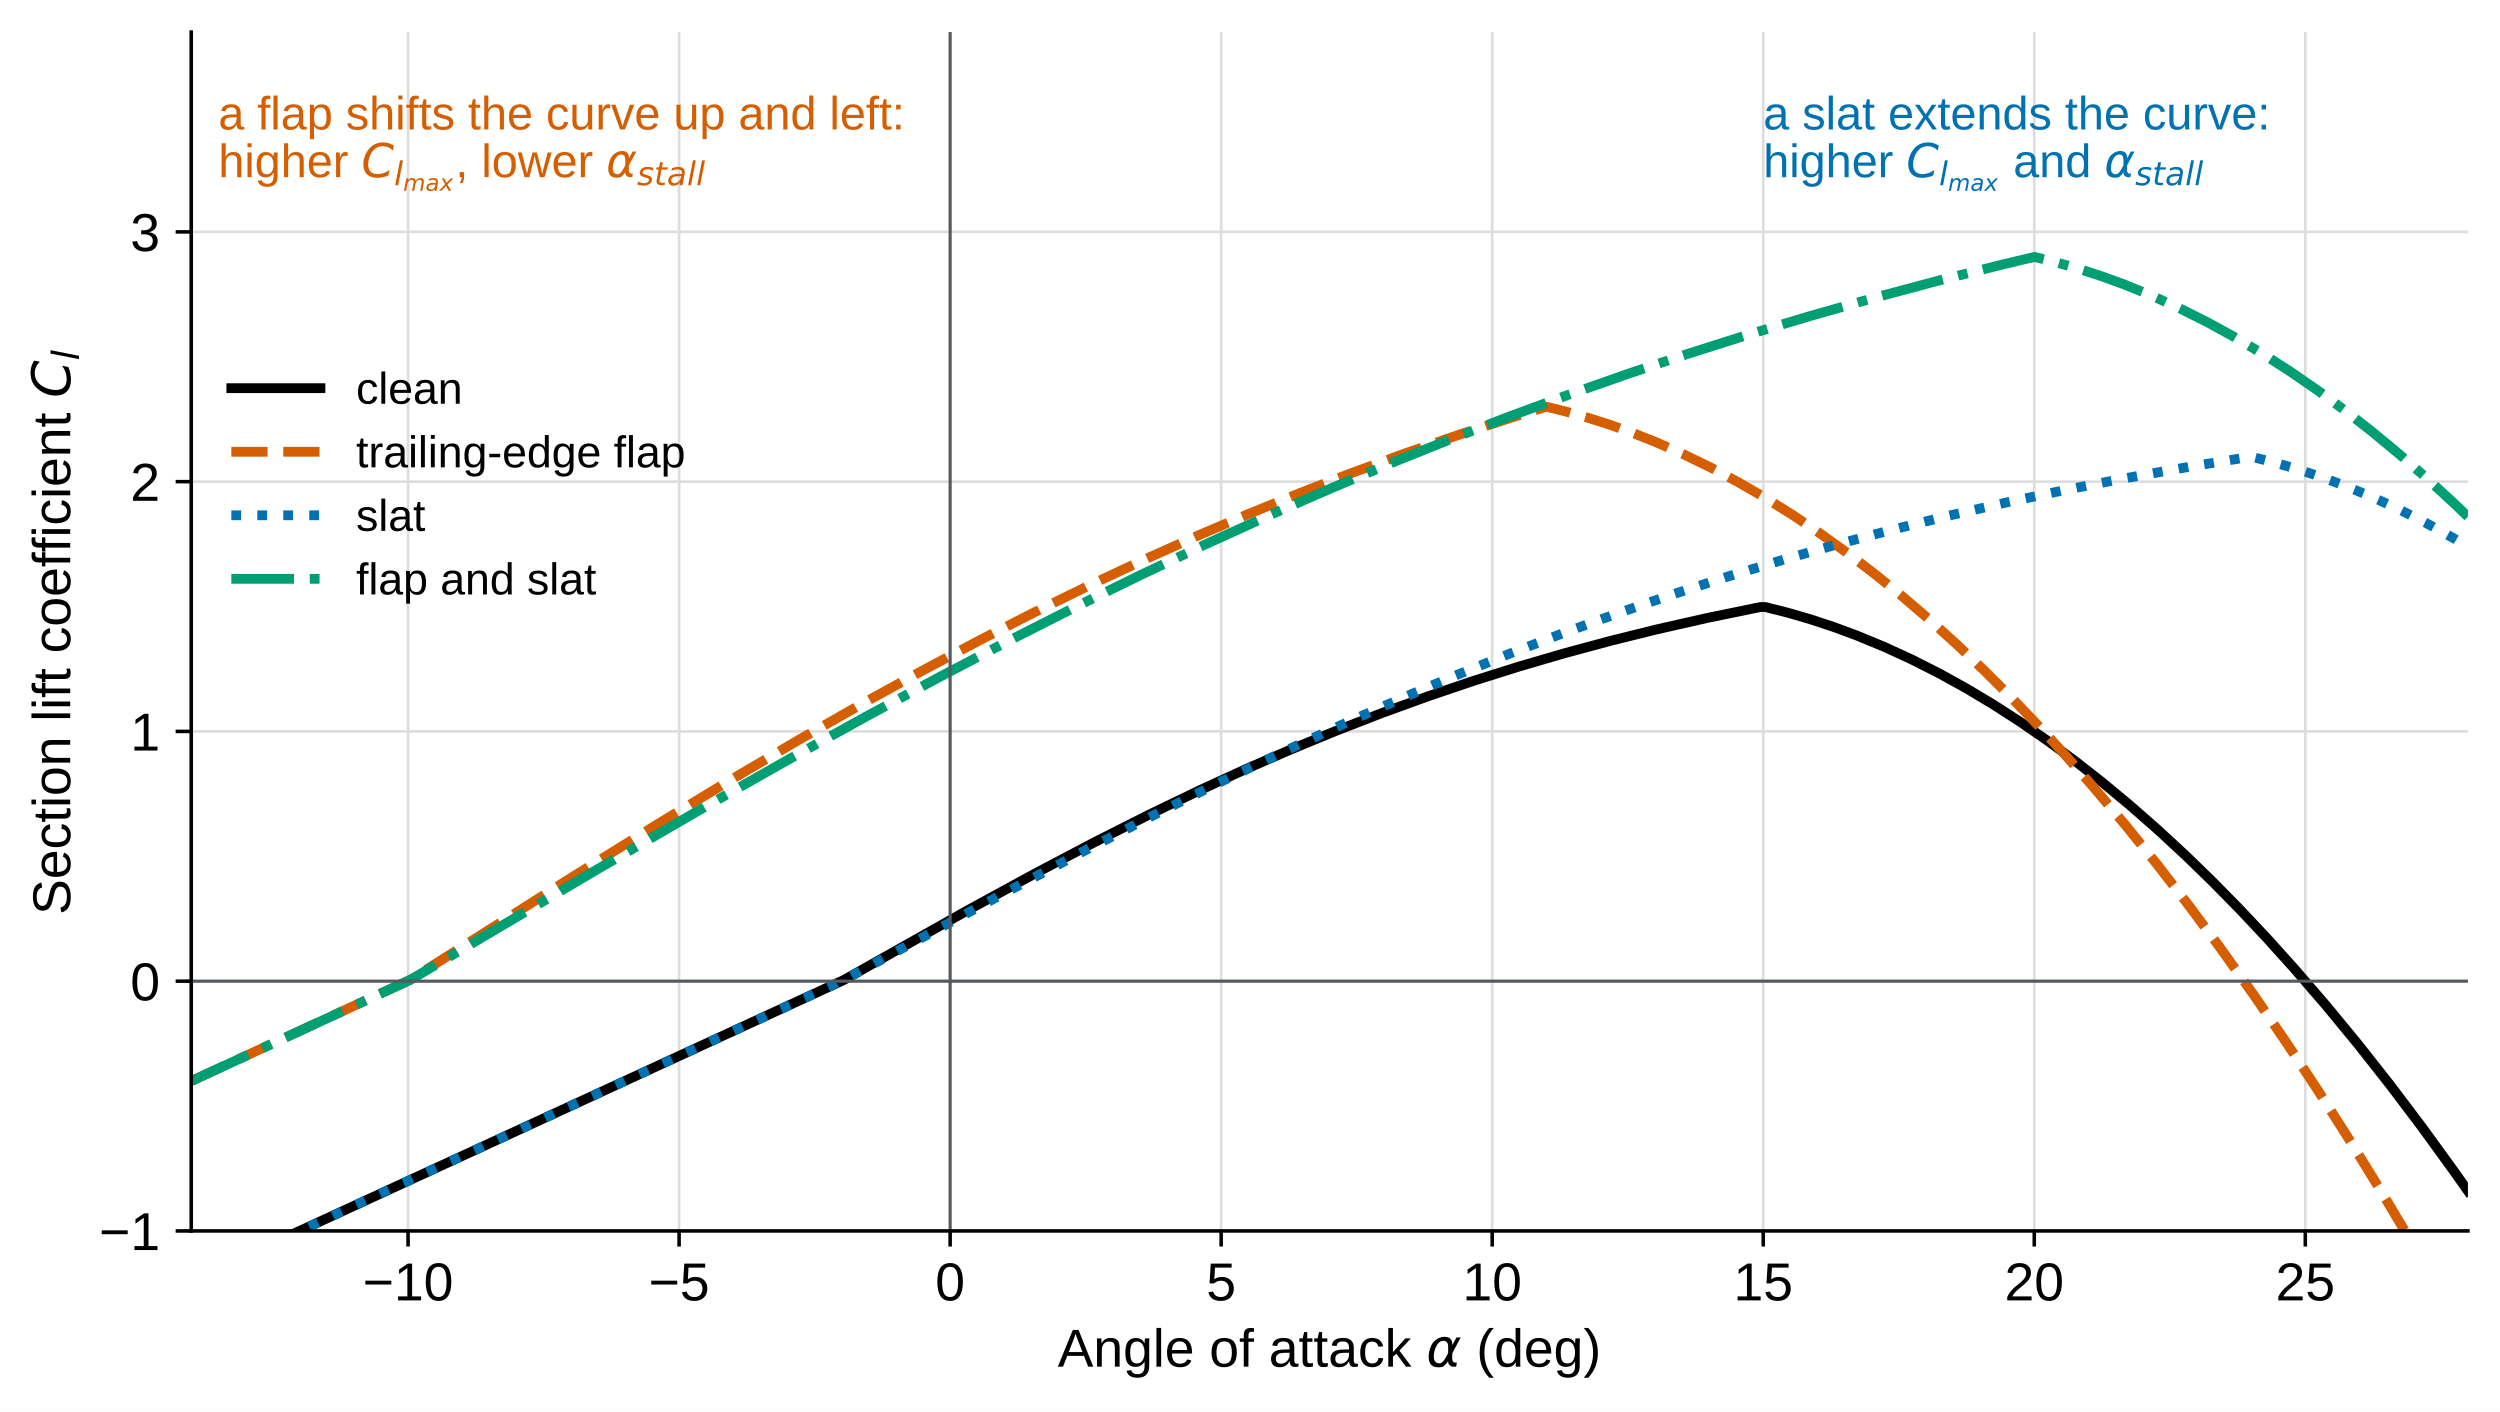
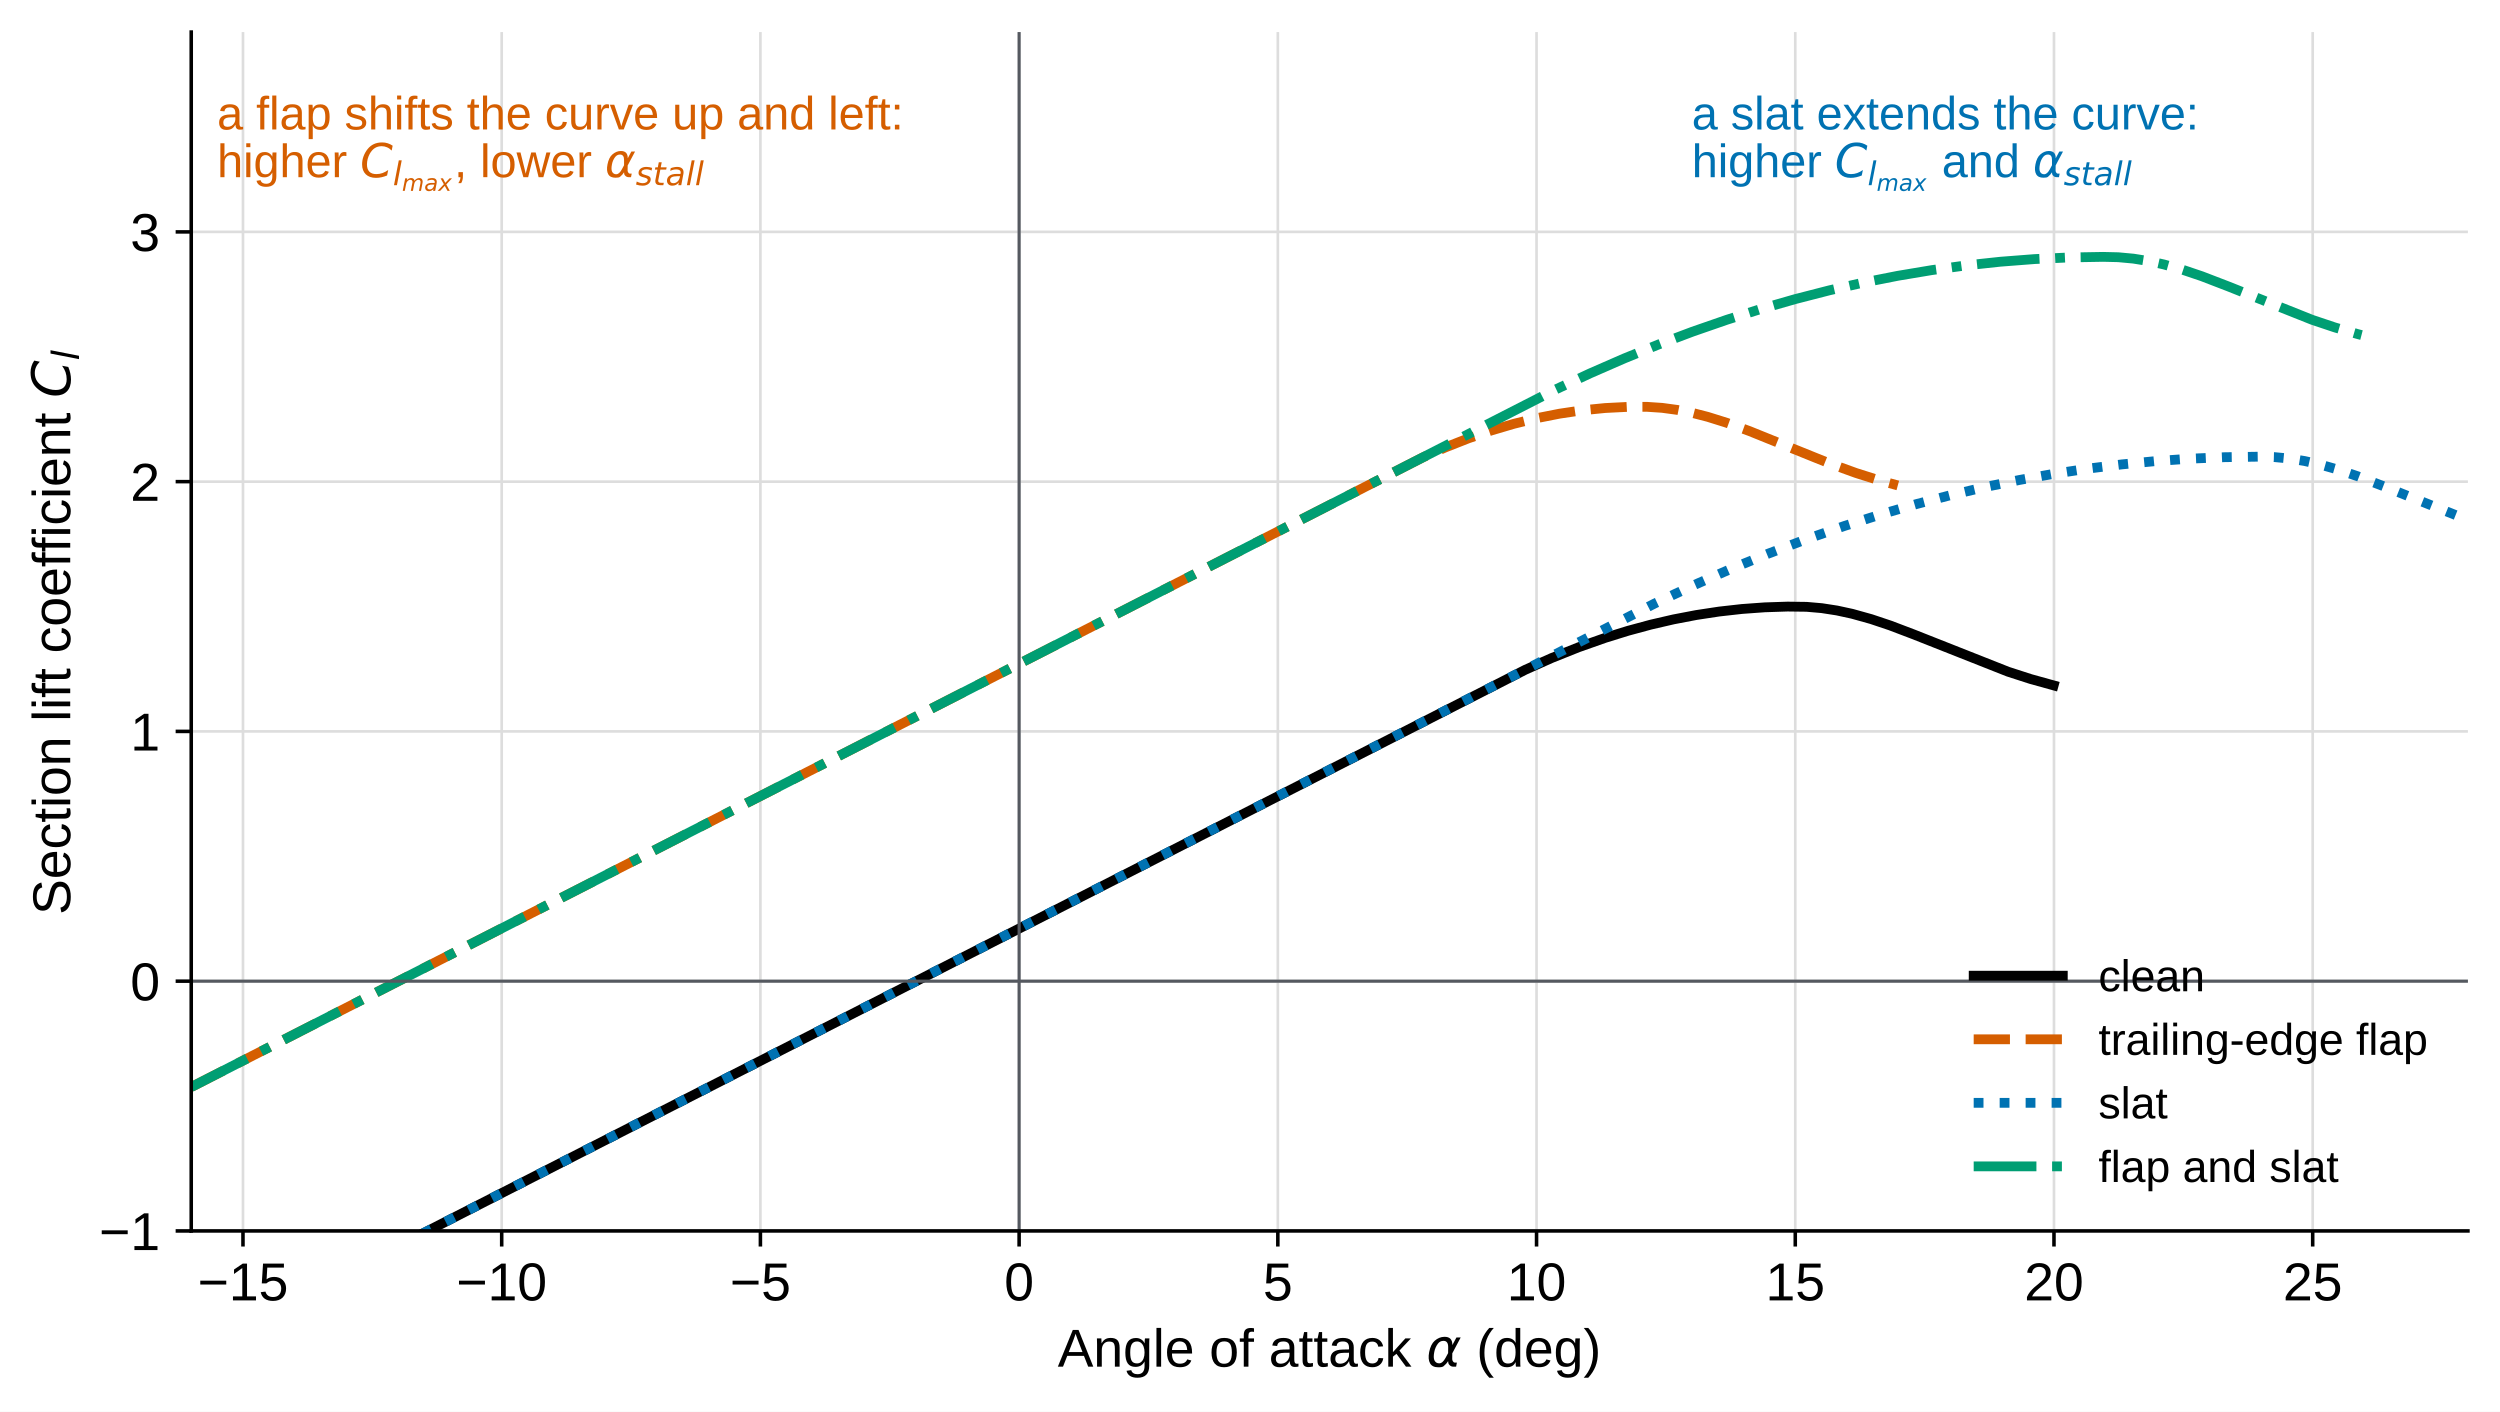
<svg xmlns="http://www.w3.org/2000/svg" xmlns:xlink="http://www.w3.org/1999/xlink" width="561.122pt" height="316.854pt" viewBox="0 0 561.122 316.854" version="1.1">
  <defs>
    <style type="text/css">*{stroke-linejoin: round; stroke-linecap: butt}</style>
  </defs>
  <g id="figure_1">
    <g id="patch_1">
      <path d="M 0 316.854  L 561.122 316.854  L 561.122 0  L 0 0  z " style="fill: #ffffff" />
    </g>
    <g id="axes_1">
      <g id="patch_2">
        <path d="M 42.922 276.28  L 553.922 276.28  L 553.922 7.2  L 42.922 7.2  z " style="fill: #ffffff" />
      </g>
      <g id="matplotlib.axis_1">
        <g id="xtick_1">
          <g id="line2d_1">
-             <path d="M 91.589 276.28  L 91.589 7.2  " clip-path="url(#p35127e80a2)" style="fill: none; stroke: #dddddd; stroke-width: 0.6; stroke-linecap: square" />
+             <path d="M 54.536 276.28  L 54.536 7.2  " clip-path="url(#pe0f69dbdf5)" style="fill: none; stroke: #dddddd; stroke-width: 0.6; stroke-linecap: square" />
          </g>
          <g id="line2d_2">
            <defs>
-               <path id="md82f35a733" d="M 0 0  L 0 3.5  " style="stroke: #000000; stroke-width: 0.8" />
+               <path id="mf1976dcf5f" d="M 0 0  L 0 3.5  " style="stroke: #000000; stroke-width: 0.8" />
            </defs>
            <g>
-               <use xlink:href="#md82f35a733" x="91.589" y="276.28" style="stroke: #000000; stroke-width: 0.8" />
+               <use xlink:href="#mf1976dcf5f" x="54.536" y="276.28" style="stroke: #000000; stroke-width: 0.8" />
            </g>
          </g>
          <g id="text_1">
-             <text style="font-size: 12px; font-family: 'Arial', 'Helvetica', 'DejaVu Sans', sans-serif; text-anchor: middle" x="91.589" y="291.869" transform="rotate(-0 91.58854 291.8694)">−10</text>
+             <text style="font-size: 12px; font-family: 'Arial', 'Helvetica', 'DejaVu Sans', sans-serif; text-anchor: middle" x="54.536" y="291.869" transform="rotate(-0 54.53551 291.8694)">−15</text>
          </g>
        </g>
        <g id="xtick_2">
          <g id="line2d_3">
-             <path d="M 152.422 276.28  L 152.422 7.2  " clip-path="url(#p35127e80a2)" style="fill: none; stroke: #dddddd; stroke-width: 0.6; stroke-linecap: square" />
+             <path d="M 112.604 276.28  L 112.604 7.2  " clip-path="url(#pe0f69dbdf5)" style="fill: none; stroke: #dddddd; stroke-width: 0.6; stroke-linecap: square" />
          </g>
          <g id="line2d_4">
            <g>
-               <use xlink:href="#md82f35a733" x="152.422" y="276.28" style="stroke: #000000; stroke-width: 0.8" />
+               <use xlink:href="#mf1976dcf5f" x="112.604" y="276.28" style="stroke: #000000; stroke-width: 0.8" />
            </g>
          </g>
          <g id="text_2">
-             <text style="font-size: 12px; font-family: 'Arial', 'Helvetica', 'DejaVu Sans', sans-serif; text-anchor: middle" x="152.422" y="291.869" transform="rotate(-0 152.4219 291.8694)">−5</text>
+             <text style="font-size: 12px; font-family: 'Arial', 'Helvetica', 'DejaVu Sans', sans-serif; text-anchor: middle" x="112.604" y="291.869" transform="rotate(-0 112.6037 291.8694)">−10</text>
          </g>
        </g>
        <g id="xtick_3">
          <g id="line2d_5">
-             <path d="M 213.255 276.28  L 213.255 7.2  " clip-path="url(#p35127e80a2)" style="fill: none; stroke: #dddddd; stroke-width: 0.6; stroke-linecap: square" />
+             <path d="M 170.672 276.28  L 170.672 7.2  " clip-path="url(#pe0f69dbdf5)" style="fill: none; stroke: #dddddd; stroke-width: 0.6; stroke-linecap: square" />
          </g>
          <g id="line2d_6">
            <g>
-               <use xlink:href="#md82f35a733" x="213.255" y="276.28" style="stroke: #000000; stroke-width: 0.8" />
+               <use xlink:href="#mf1976dcf5f" x="170.672" y="276.28" style="stroke: #000000; stroke-width: 0.8" />
            </g>
          </g>
          <g id="text_3">
-             <text style="font-size: 12px; font-family: 'Arial', 'Helvetica', 'DejaVu Sans', sans-serif; text-anchor: middle" x="213.255" y="291.869" transform="rotate(-0 213.2552 291.8694)">0</text>
+             <text style="font-size: 12px; font-family: 'Arial', 'Helvetica', 'DejaVu Sans', sans-serif; text-anchor: middle" x="170.672" y="291.869" transform="rotate(-0 170.6719 291.8694)">−5</text>
          </g>
        </g>
        <g id="xtick_4">
          <g id="line2d_7">
-             <path d="M 274.089 276.28  L 274.089 7.2  " clip-path="url(#p35127e80a2)" style="fill: none; stroke: #dddddd; stroke-width: 0.6; stroke-linecap: square" />
+             <path d="M 228.74 276.28  L 228.74 7.2  " clip-path="url(#pe0f69dbdf5)" style="fill: none; stroke: #dddddd; stroke-width: 0.6; stroke-linecap: square" />
          </g>
          <g id="line2d_8">
            <g>
-               <use xlink:href="#md82f35a733" x="274.089" y="276.28" style="stroke: #000000; stroke-width: 0.8" />
+               <use xlink:href="#mf1976dcf5f" x="228.74" y="276.28" style="stroke: #000000; stroke-width: 0.8" />
            </g>
          </g>
          <g id="text_4">
-             <text style="font-size: 12px; font-family: 'Arial', 'Helvetica', 'DejaVu Sans', sans-serif; text-anchor: middle" x="274.089" y="291.869" transform="rotate(-0 274.0885 291.8694)">5</text>
+             <text style="font-size: 12px; font-family: 'Arial', 'Helvetica', 'DejaVu Sans', sans-serif; text-anchor: middle" x="228.74" y="291.869" transform="rotate(-0 228.7401 291.8694)">0</text>
          </g>
        </g>
        <g id="xtick_5">
          <g id="line2d_9">
-             <path d="M 334.922 276.28  L 334.922 7.2  " clip-path="url(#p35127e80a2)" style="fill: none; stroke: #dddddd; stroke-width: 0.6; stroke-linecap: square" />
+             <path d="M 286.808 276.28  L 286.808 7.2  " clip-path="url(#pe0f69dbdf5)" style="fill: none; stroke: #dddddd; stroke-width: 0.6; stroke-linecap: square" />
          </g>
          <g id="line2d_10">
            <g>
-               <use xlink:href="#md82f35a733" x="334.922" y="276.28" style="stroke: #000000; stroke-width: 0.8" />
+               <use xlink:href="#mf1976dcf5f" x="286.808" y="276.28" style="stroke: #000000; stroke-width: 0.8" />
            </g>
          </g>
          <g id="text_5">
-             <text style="font-size: 12px; font-family: 'Arial', 'Helvetica', 'DejaVu Sans', sans-serif; text-anchor: middle" x="334.922" y="291.869" transform="rotate(-0 334.9219 291.8694)">10</text>
+             <text style="font-size: 12px; font-family: 'Arial', 'Helvetica', 'DejaVu Sans', sans-serif; text-anchor: middle" x="286.808" y="291.869" transform="rotate(-0 286.8082 291.8694)">5</text>
          </g>
        </g>
        <g id="xtick_6">
          <g id="line2d_11">
-             <path d="M 395.755 276.28  L 395.755 7.2  " clip-path="url(#p35127e80a2)" style="fill: none; stroke: #dddddd; stroke-width: 0.6; stroke-linecap: square" />
+             <path d="M 344.876 276.28  L 344.876 7.2  " clip-path="url(#pe0f69dbdf5)" style="fill: none; stroke: #dddddd; stroke-width: 0.6; stroke-linecap: square" />
          </g>
          <g id="line2d_12">
            <g>
-               <use xlink:href="#md82f35a733" x="395.755" y="276.28" style="stroke: #000000; stroke-width: 0.8" />
+               <use xlink:href="#mf1976dcf5f" x="344.876" y="276.28" style="stroke: #000000; stroke-width: 0.8" />
            </g>
          </g>
          <g id="text_6">
-             <text style="font-size: 12px; font-family: 'Arial', 'Helvetica', 'DejaVu Sans', sans-serif; text-anchor: middle" x="395.755" y="291.869" transform="rotate(-0 395.7552 291.8694)">15</text>
+             <text style="font-size: 12px; font-family: 'Arial', 'Helvetica', 'DejaVu Sans', sans-serif; text-anchor: middle" x="344.876" y="291.869" transform="rotate(-0 344.8764 291.8694)">10</text>
          </g>
        </g>
        <g id="xtick_7">
          <g id="line2d_13">
-             <path d="M 456.589 276.28  L 456.589 7.2  " clip-path="url(#p35127e80a2)" style="fill: none; stroke: #dddddd; stroke-width: 0.6; stroke-linecap: square" />
+             <path d="M 402.945 276.28  L 402.945 7.2  " clip-path="url(#pe0f69dbdf5)" style="fill: none; stroke: #dddddd; stroke-width: 0.6; stroke-linecap: square" />
          </g>
          <g id="line2d_14">
            <g>
-               <use xlink:href="#md82f35a733" x="456.589" y="276.28" style="stroke: #000000; stroke-width: 0.8" />
+               <use xlink:href="#mf1976dcf5f" x="402.945" y="276.28" style="stroke: #000000; stroke-width: 0.8" />
            </g>
          </g>
          <g id="text_7">
-             <text style="font-size: 12px; font-family: 'Arial', 'Helvetica', 'DejaVu Sans', sans-serif; text-anchor: middle" x="456.589" y="291.869" transform="rotate(-0 456.5885 291.8694)">20</text>
+             <text style="font-size: 12px; font-family: 'Arial', 'Helvetica', 'DejaVu Sans', sans-serif; text-anchor: middle" x="402.945" y="291.869" transform="rotate(-0 402.9446 291.8694)">15</text>
          </g>
        </g>
        <g id="xtick_8">
          <g id="line2d_15">
-             <path d="M 517.422 276.28  L 517.422 7.2  " clip-path="url(#p35127e80a2)" style="fill: none; stroke: #dddddd; stroke-width: 0.6; stroke-linecap: square" />
+             <path d="M 461.013 276.28  L 461.013 7.2  " clip-path="url(#pe0f69dbdf5)" style="fill: none; stroke: #dddddd; stroke-width: 0.6; stroke-linecap: square" />
          </g>
          <g id="line2d_16">
            <g>
-               <use xlink:href="#md82f35a733" x="517.422" y="276.28" style="stroke: #000000; stroke-width: 0.8" />
+               <use xlink:href="#mf1976dcf5f" x="461.013" y="276.28" style="stroke: #000000; stroke-width: 0.8" />
            </g>
          </g>
          <g id="text_8">
-             <text style="font-size: 12px; font-family: 'Arial', 'Helvetica', 'DejaVu Sans', sans-serif; text-anchor: middle" x="517.422" y="291.869" transform="rotate(-0 517.4219 291.8694)">25</text>
-           </g>
-         </g>
-         <g id="text_9">
+             <text style="font-size: 12px; font-family: 'Arial', 'Helvetica', 'DejaVu Sans', sans-serif; text-anchor: middle" x="461.013" y="291.869" transform="rotate(-0 461.0128 291.8694)">20</text>
+           </g>
+         </g>
+         <g id="xtick_9">
+           <g id="line2d_17">
+             <path d="M 519.081 276.28  L 519.081 7.2  " clip-path="url(#pe0f69dbdf5)" style="fill: none; stroke: #dddddd; stroke-width: 0.6; stroke-linecap: square" />
+           </g>
+           <g id="line2d_18">
+             <g>
+               <use xlink:href="#mf1976dcf5f" x="519.081" y="276.28" style="stroke: #000000; stroke-width: 0.8" />
+             </g>
+           </g>
+           <g id="text_9">
+             <text style="font-size: 12px; font-family: 'Arial', 'Helvetica', 'DejaVu Sans', sans-serif; text-anchor: middle" x="519.081" y="291.869" transform="rotate(-0 519.081 291.8694)">25</text>
+           </g>
+         </g>
+         <g id="text_10">
          <g transform="translate(237.4019 307.0144)">
            <text>
              <tspan x="0" y="-0.266" style="font-size: 12px; font-family: 'Arial'">A</tspan>
              <tspan x="8.004" y="-0.266" style="font-size: 12px; font-family: 'Arial'">n</tspan>
              <tspan x="14.678" y="-0.266" style="font-size: 12px; font-family: 'Arial'">g</tspan>
              <tspan x="21.352" y="-0.266" style="font-size: 12px; font-family: 'Arial'">l</tspan>
              <tspan x="24.018" y="-0.266" style="font-size: 12px; font-family: 'Arial'">e</tspan>
              <tspan x="30.691" y="-0.266" style="font-size: 12px; font-family: 'Arial'"> </tspan>
              <tspan x="34.025" y="-0.266" style="font-size: 12px; font-family: 'Arial'">o</tspan>
              <tspan x="40.699" y="-0.266" style="font-size: 12px; font-family: 'Arial'">f</tspan>
              <tspan x="44.033" y="-0.266" style="font-size: 12px; font-family: 'Arial'"> </tspan>
              <tspan x="47.367" y="-0.266" style="font-size: 12px; font-family: 'Arial'">a</tspan>
              <tspan x="54.041" y="-0.266" style="font-size: 12px; font-family: 'Arial'">t</tspan>
              <tspan x="57.375" y="-0.266" style="font-size: 12px; font-family: 'Arial'">t</tspan>
              <tspan x="60.709" y="-0.266" style="font-size: 12px; font-family: 'Arial'">a</tspan>
              <tspan x="67.383" y="-0.266" style="font-size: 12px; font-family: 'Arial'">c</tspan>
              <tspan x="73.383" y="-0.266" style="font-size: 12px; font-family: 'Arial'">k</tspan>
              <tspan x="79.383" y="-0.266" style="font-size: 12px; font-family: 'Arial'"> </tspan>
              <tspan x="90.627" y="-0.266" style="font-size: 12px; font-family: 'Arial'"> </tspan>
              <tspan x="93.961" y="-0.266" style="font-size: 12px; font-family: 'Arial'">(</tspan>
              <tspan x="97.957" y="-0.266" style="font-size: 12px; font-family: 'Arial'">d</tspan>
              <tspan x="104.631" y="-0.266" style="font-size: 12px; font-family: 'Arial'">e</tspan>
              <tspan x="111.305" y="-0.266" style="font-size: 12px; font-family: 'Arial'">g</tspan>
              <tspan x="117.979" y="-0.266" style="font-size: 12px; font-family: 'Arial'">)</tspan>
              <tspan x="82.717" y="-0.266" style="font-style: oblique; font-size: 12px; font-family: 'DejaVu Sans'">α</tspan>
            </text>
          </g>
        </g>
      </g>
      <g id="matplotlib.axis_2">
        <g id="ytick_1">
-           <g id="line2d_17">
-             <path d="M 42.922 276.28  L 553.922 276.28  " clip-path="url(#p35127e80a2)" style="fill: none; stroke: #dddddd; stroke-width: 0.6; stroke-linecap: square" />
-           </g>
-           <g id="line2d_18">
+           <g id="line2d_19">
+             <path d="M 42.922 276.28  L 553.922 276.28  " clip-path="url(#pe0f69dbdf5)" style="fill: none; stroke: #dddddd; stroke-width: 0.6; stroke-linecap: square" />
+           </g>
+           <g id="line2d_20">
            <defs>
-               <path id="m0ad43820b5" d="M 0 0  L -3.5 0  " style="stroke: #000000; stroke-width: 0.8" />
+               <path id="m229d573cd6" d="M 0 0  L -3.5 0  " style="stroke: #000000; stroke-width: 0.8" />
            </defs>
            <g>
-               <use xlink:href="#m0ad43820b5" x="42.922" y="276.28" style="stroke: #000000; stroke-width: 0.8" />
-             </g>
-           </g>
-           <g id="text_10">
+               <use xlink:href="#m229d573cd6" x="42.922" y="276.28" style="stroke: #000000; stroke-width: 0.8" />
+             </g>
+           </g>
+           <g id="text_11">
            <text style="font-size: 12px; font-family: 'Arial', 'Helvetica', 'DejaVu Sans', sans-serif; text-anchor: end" x="35.922" y="280.575" transform="rotate(-0 35.92188 280.5747)">−1</text>
          </g>
        </g>
        <g id="ytick_2">
-           <g id="line2d_19">
-             <path d="M 42.922 220.222  L 553.922 220.222  " clip-path="url(#p35127e80a2)" style="fill: none; stroke: #dddddd; stroke-width: 0.6; stroke-linecap: square" />
-           </g>
-           <g id="line2d_20">
-             <g>
-               <use xlink:href="#m0ad43820b5" x="42.922" y="220.222" style="stroke: #000000; stroke-width: 0.8" />
-             </g>
-           </g>
-           <g id="text_11">
+           <g id="line2d_21">
+             <path d="M 42.922 220.222  L 553.922 220.222  " clip-path="url(#pe0f69dbdf5)" style="fill: none; stroke: #dddddd; stroke-width: 0.6; stroke-linecap: square" />
+           </g>
+           <g id="line2d_22">
+             <g>
+               <use xlink:href="#m229d573cd6" x="42.922" y="220.222" style="stroke: #000000; stroke-width: 0.8" />
+             </g>
+           </g>
+           <g id="text_12">
            <text style="font-size: 12px; font-family: 'Arial', 'Helvetica', 'DejaVu Sans', sans-serif; text-anchor: end" x="35.922" y="224.516" transform="rotate(-0 35.92188 224.5164)">0</text>
          </g>
        </g>
        <g id="ytick_3">
-           <g id="line2d_21">
-             <path d="M 42.922 164.163  L 553.922 164.163  " clip-path="url(#p35127e80a2)" style="fill: none; stroke: #dddddd; stroke-width: 0.6; stroke-linecap: square" />
-           </g>
-           <g id="line2d_22">
-             <g>
-               <use xlink:href="#m0ad43820b5" x="42.922" y="164.163" style="stroke: #000000; stroke-width: 0.8" />
-             </g>
-           </g>
-           <g id="text_12">
+           <g id="line2d_23">
+             <path d="M 42.922 164.163  L 553.922 164.163  " clip-path="url(#pe0f69dbdf5)" style="fill: none; stroke: #dddddd; stroke-width: 0.6; stroke-linecap: square" />
+           </g>
+           <g id="line2d_24">
+             <g>
+               <use xlink:href="#m229d573cd6" x="42.922" y="164.163" style="stroke: #000000; stroke-width: 0.8" />
+             </g>
+           </g>
+           <g id="text_13">
            <text style="font-size: 12px; font-family: 'Arial', 'Helvetica', 'DejaVu Sans', sans-serif; text-anchor: end" x="35.922" y="168.458" transform="rotate(-0 35.92188 168.458)">1</text>
          </g>
        </g>
        <g id="ytick_4">
-           <g id="line2d_23">
-             <path d="M 42.922 108.105  L 553.922 108.105  " clip-path="url(#p35127e80a2)" style="fill: none; stroke: #dddddd; stroke-width: 0.6; stroke-linecap: square" />
-           </g>
-           <g id="line2d_24">
-             <g>
-               <use xlink:href="#m0ad43820b5" x="42.922" y="108.105" style="stroke: #000000; stroke-width: 0.8" />
-             </g>
-           </g>
-           <g id="text_13">
+           <g id="line2d_25">
+             <path d="M 42.922 108.105  L 553.922 108.105  " clip-path="url(#pe0f69dbdf5)" style="fill: none; stroke: #dddddd; stroke-width: 0.6; stroke-linecap: square" />
+           </g>
+           <g id="line2d_26">
+             <g>
+               <use xlink:href="#m229d573cd6" x="42.922" y="108.105" style="stroke: #000000; stroke-width: 0.8" />
+             </g>
+           </g>
+           <g id="text_14">
            <text style="font-size: 12px; font-family: 'Arial', 'Helvetica', 'DejaVu Sans', sans-serif; text-anchor: end" x="35.922" y="112.4" transform="rotate(-0 35.92188 112.3997)">2</text>
          </g>
        </g>
        <g id="ytick_5">
-           <g id="line2d_25">
-             <path d="M 42.922 52.047  L 553.922 52.047  " clip-path="url(#p35127e80a2)" style="fill: none; stroke: #dddddd; stroke-width: 0.6; stroke-linecap: square" />
-           </g>
-           <g id="line2d_26">
-             <g>
-               <use xlink:href="#m0ad43820b5" x="42.922" y="52.047" style="stroke: #000000; stroke-width: 0.8" />
-             </g>
-           </g>
-           <g id="text_14">
+           <g id="line2d_27">
+             <path d="M 42.922 52.047  L 553.922 52.047  " clip-path="url(#pe0f69dbdf5)" style="fill: none; stroke: #dddddd; stroke-width: 0.6; stroke-linecap: square" />
+           </g>
+           <g id="line2d_28">
+             <g>
+               <use xlink:href="#m229d573cd6" x="42.922" y="52.047" style="stroke: #000000; stroke-width: 0.8" />
+             </g>
+           </g>
+           <g id="text_15">
            <text style="font-size: 12px; font-family: 'Arial', 'Helvetica', 'DejaVu Sans', sans-serif; text-anchor: end" x="35.922" y="56.341" transform="rotate(-0 35.92188 56.34135)">3</text>
          </g>
        </g>
-         <g id="text_15">
+         <g id="text_16">
          <g transform="translate(15.855 205.34) rotate(-90)">
            <text>
              <tspan x="0" y="-0.094" style="font-size: 12px; font-family: 'Arial'">S</tspan>
              <tspan x="8.004" y="-0.094" style="font-size: 12px; font-family: 'Arial'">e</tspan>
              <tspan x="14.678" y="-0.094" style="font-size: 12px; font-family: 'Arial'">c</tspan>
              <tspan x="20.678" y="-0.094" style="font-size: 12px; font-family: 'Arial'">t</tspan>
              <tspan x="24.012" y="-0.094" style="font-size: 12px; font-family: 'Arial'">i</tspan>
              <tspan x="26.678" y="-0.094" style="font-size: 12px; font-family: 'Arial'">o</tspan>
              <tspan x="33.352" y="-0.094" style="font-size: 12px; font-family: 'Arial'">n</tspan>
              <tspan x="40.025" y="-0.094" style="font-size: 12px; font-family: 'Arial'"> </tspan>
              <tspan x="43.359" y="-0.094" style="font-size: 12px; font-family: 'Arial'">l</tspan>
              <tspan x="46.025" y="-0.094" style="font-size: 12px; font-family: 'Arial'">i</tspan>
              <tspan x="48.691" y="-0.094" style="font-size: 12px; font-family: 'Arial'">f</tspan>
              <tspan x="52.025" y="-0.094" style="font-size: 12px; font-family: 'Arial'">t</tspan>
              <tspan x="55.359" y="-0.094" style="font-size: 12px; font-family: 'Arial'"> </tspan>
              <tspan x="58.693" y="-0.094" style="font-size: 12px; font-family: 'Arial'">c</tspan>
              <tspan x="64.693" y="-0.094" style="font-size: 12px; font-family: 'Arial'">o</tspan>
              <tspan x="71.367" y="-0.094" style="font-size: 12px; font-family: 'Arial'">e</tspan>
              <tspan x="78.041" y="-0.094" style="font-size: 12px; font-family: 'Arial'">f</tspan>
              <tspan x="81.375" y="-0.094" style="font-size: 12px; font-family: 'Arial'">f</tspan>
              <tspan x="84.709" y="-0.094" style="font-size: 12px; font-family: 'Arial'">i</tspan>
              <tspan x="87.375" y="-0.094" style="font-size: 12px; font-family: 'Arial'">c</tspan>
              <tspan x="93.375" y="-0.094" style="font-size: 12px; font-family: 'Arial'">i</tspan>
              <tspan x="96.041" y="-0.094" style="font-size: 12px; font-family: 'Arial'">e</tspan>
              <tspan x="102.715" y="-0.094" style="font-size: 12px; font-family: 'Arial'">n</tspan>
              <tspan x="109.389" y="-0.094" style="font-size: 12px; font-family: 'Arial'">t</tspan>
              <tspan x="112.723" y="-0.094" style="font-size: 12px; font-family: 'Arial'"> </tspan>
              <tspan x="116.057" y="-0.094" style="font-style: oblique; font-size: 12px; font-family: 'DejaVu Sans'">C</tspan>
              <tspan x="124.436" y="1.875" style="font-style: oblique; font-size: 8.4px; font-family: 'DejaVu Sans'">l</tspan>
            </text>
          </g>
        </g>
      </g>
-       <g id="line2d_27">
-         <path d="M 42.922 287.492  L 189.361 219.973  L 217.01 204.411  L 232.371 196.028  L 245.683 189.019  L 257.972 182.816  L 269.237 177.388  L 279.477 172.686  L 289.717 168.221  L 299.958 164  L 310.198 160.029  L 320.439 156.308  L 330.679 152.836  L 340.92 149.609  L 351.16 146.619  L 361.401 143.858  L 371.641 141.317  L 382.906 138.761  L 394.17 136.442  L 395.194 136.243  L 396.218 136.242  L 401.339 137.539  L 406.459 139.034  L 411.579 140.728  L 416.699 142.62  L 422.844 145.154  L 428.988 147.973  L 435.132 151.078  L 441.277 154.469  L 447.421 158.146  L 453.565 162.108  L 459.709 166.357  L 465.854 170.892  L 471.998 175.713  L 478.142 180.819  L 484.287 186.212  L 490.431 191.89  L 496.575 197.854  L 502.719 204.105  L 508.864 210.641  L 515.008 217.463  L 522.176 225.784  L 529.345 234.494  L 536.513 243.593  L 543.681 253.081  L 550.85 262.958  L 553.922 267.311  L 553.922 267.311  " clip-path="url(#p35127e80a2)" style="fill: none; stroke: #000000; stroke-width: 2.2; stroke-linecap: square" />
-       </g>
-       <g id="line2d_28">
-         <path d="M 42.922 242.645  L 92.076 219.911  L 127.918 197.186  L 147.375 185.114  L 163.76 175.196  L 179.12 166.16  L 193.457 157.991  L 206.77 150.662  L 220.082 143.6  L 232.371 137.331  L 244.659 131.313  L 256.948 125.552  L 269.237 120.054  L 280.501 115.246  L 291.766 110.661  L 303.03 106.296  L 315.319 101.784  L 327.607 97.527  L 339.896 93.52  L 347.064 91.295  L 351.16 92.288  L 356.281 93.725  L 361.401 95.36  L 366.521 97.194  L 371.641 99.227  L 377.786 101.928  L 383.93 104.915  L 390.074 108.188  L 396.218 111.747  L 402.363 115.592  L 408.507 119.722  L 414.651 124.139  L 420.796 128.842  L 426.94 133.83  L 433.084 139.105  L 439.228 144.665  L 445.373 150.512  L 451.517 156.644  L 457.661 163.062  L 463.806 169.766  L 469.95 176.757  L 477.118 185.273  L 484.287 194.179  L 491.455 203.474  L 498.623 213.158  L 505.792 223.231  L 512.96 233.694  L 520.128 244.545  L 527.297 255.786  L 534.465 267.416  L 541.633 279.436  L 548.802 291.844  L 553.922 300.946  L 553.922 300.946  " clip-path="url(#p35127e80a2)" style="fill: none; stroke-dasharray: 8.14,3.52; stroke-dashoffset: 0; stroke: #d55e00; stroke-width: 2.2" />
-       </g>
      <g id="line2d_29">
-         <path d="M 42.922 287.492  L 189.361 219.982  L 224.178 201.116  L 243.635 190.833  L 260.02 182.421  L 274.357 175.294  L 288.693 168.42  L 302.006 162.288  L 314.295 156.858  L 326.583 151.661  L 338.872 146.703  L 351.16 141.991  L 363.449 137.526  L 375.738 133.309  L 388.026 129.337  L 400.315 125.607  L 412.603 122.113  L 424.892 118.847  L 437.18 115.802  L 450.493 112.742  L 463.806 109.919  L 477.118 107.318  L 491.455 104.753  L 504.768 102.575  L 505.792 102.624  L 510.912 103.924  L 516.032 105.422  L 521.152 107.119  L 526.273 109.014  L 532.417 111.55  L 538.561 114.373  L 544.705 117.481  L 550.85 120.876  L 553.922 122.68  L 553.922 122.68  " clip-path="url(#p35127e80a2)" style="fill: none; stroke-dasharray: 2.2,3.63; stroke-dashoffset: 0; stroke: #0072b2; stroke-width: 2.2" />
+         <path d="M 42.922 303.412  L 342.356 150.326  L 348.328 147.666  L 354.299 145.282  L 360.271 143.174  L 365.389 141.587  L 370.508 140.202  L 375.626 139.019  L 380.745 138.039  L 385.863 137.262  L 390.982 136.687  L 396.101 136.315  L 401.219 136.146  L 405.484 136.201  L 408.897 136.499  L 412.309 137.027  L 415.722 137.768  L 419.987 138.958  L 424.252 140.389  L 429.371 142.333  L 450.698 150.763  L 455.817 152.418  L 460.935 153.838  L 460.935 153.838  " clip-path="url(#pe0f69dbdf5)" style="fill: none; stroke: #000000; stroke-width: 2.2; stroke-linecap: square" />
      </g>
      <g id="line2d_30">
-         <path d="M 42.922 242.645  L 92.076 219.932  L 134.062 195.114  L 157.615 181.454  L 177.072 170.416  L 194.481 160.781  L 210.866 151.954  L 226.226 143.917  L 241.587 136.131  L 255.924 129.104  L 270.261 122.322  L 284.597 115.792  L 298.934 109.521  L 312.247 103.934  L 325.559 98.576  L 338.872 93.447  L 352.184 88.547  L 365.497 83.874  L 378.81 79.425  L 392.122 75.195  L 406.459 70.881  L 420.796 66.809  L 435.132 62.973  L 449.469 59.363  L 456.637 57.664  L 461.758 58.945  L 466.878 60.424  L 471.998 62.102  L 477.118 63.978  L 483.263 66.492  L 489.407 69.292  L 495.551 72.378  L 501.695 75.749  L 507.84 79.407  L 513.984 83.35  L 520.128 87.58  L 526.273 92.095  L 532.417 96.897  L 538.561 101.984  L 544.705 107.357  L 550.85 113.016  L 553.922 115.953  L 553.922 115.953  " clip-path="url(#p35127e80a2)" style="fill: none; stroke-dasharray: 14.08,3.52,2.2,3.52; stroke-dashoffset: 0; stroke: #009e73; stroke-width: 2.2" />
+         <path d="M 42.922 243.99  L 319.323 102.673  L 324.441 100.409  L 329.56 98.396  L 334.678 96.633  L 339.797 95.122  L 344.915 93.86  L 350.034 92.85  L 355.152 92.09  L 360.271 91.581  L 365.389 91.323  L 369.655 91.312  L 373.067 91.542  L 376.479 92.005  L 379.892 92.686  L 383.304 93.564  L 387.57 94.898  L 392.688 96.765  L 400.366 99.868  L 410.603 104.001  L 416.575 106.162  L 421.693 107.785  L 425.959 108.956  L 425.959 108.956  " clip-path="url(#pe0f69dbdf5)" style="fill: none; stroke-dasharray: 8.14,3.52; stroke-dashoffset: 0; stroke: #d55e00; stroke-width: 2.2" />
      </g>
      <g id="line2d_31">
-         <path d="M 42.922 220.222  L 553.922 220.222  " clip-path="url(#p35127e80a2)" style="fill: none; stroke: #555960; stroke-width: 0.7; stroke-linecap: square" />
+         <path d="M 42.922 303.412  L 371.361 135.468  L 379.892 131.465  L 388.423 127.721  L 396.954 124.235  L 405.484 121.009  L 414.015 118.042  L 422.546 115.334  L 430.224 113.118  L 437.902 111.112  L 445.58 109.316  L 453.257 107.729  L 460.935 106.353  L 468.613 105.186  L 476.291 104.229  L 483.969 103.482  L 491.646 102.945  L 499.324 102.617  L 507.002 102.5  L 510.414 102.589  L 513.827 102.915  L 517.239 103.47  L 520.651 104.234  L 524.917 105.45  L 529.182 106.9  L 535.154 109.203  L 553.069 116.368  L 553.922 116.673  L 553.922 116.673  " clip-path="url(#pe0f69dbdf5)" style="fill: none; stroke-dasharray: 2.2,3.63; stroke-dashoffset: 0; stroke: #0072b2; stroke-width: 2.2" />
      </g>
      <g id="line2d_32">
-         <path d="M 213.255 276.28  L 213.255 7.2  " clip-path="url(#p35127e80a2)" style="fill: none; stroke: #555960; stroke-width: 0.7; stroke-linecap: square" />
+         <path d="M 42.922 243.99  L 349.181 87.404  L 356.858 83.818  L 364.536 80.463  L 372.214 77.337  L 379.892 74.442  L 387.57 71.777  L 395.247 69.342  L 402.925 67.137  L 410.603 65.163  L 418.281 63.419  L 425.959 61.904  L 433.636 60.62  L 441.314 59.567  L 448.992 58.743  L 456.67 58.15  L 464.348 57.786  L 472.025 57.653  L 475.438 57.734  L 478.85 58.051  L 482.262 58.597  L 485.675 59.354  L 489.94 60.561  L 494.206 62.005  L 500.177 64.302  L 518.945 71.778  L 524.064 73.496  L 529.182 74.983  L 530.035 75.207  L 530.035 75.207  " clip-path="url(#pe0f69dbdf5)" style="fill: none; stroke-dasharray: 14.08,3.52,2.2,3.52; stroke-dashoffset: 0; stroke: #009e73; stroke-width: 2.2" />
+       </g>
+       <g id="line2d_33">
+         <path d="M 42.922 220.222  L 553.922 220.222  " clip-path="url(#pe0f69dbdf5)" style="fill: none; stroke: #555960; stroke-width: 0.7; stroke-linecap: square" />
+       </g>
+       <g id="line2d_34">
+         <path d="M 228.74 276.28  L 228.74 7.2  " clip-path="url(#pe0f69dbdf5)" style="fill: none; stroke: #555960; stroke-width: 0.7; stroke-linecap: square" />
      </g>
      <g id="patch_3">
        <path d="M 42.922 276.28  L 42.922 7.2  " style="fill: none; stroke: #000000; stroke-width: 0.8; stroke-linejoin: miter; stroke-linecap: square" />
      </g>
      <g id="patch_4">
        <path d="M 42.922 276.28  L 553.922 276.28  " style="fill: none; stroke: #000000; stroke-width: 0.8; stroke-linejoin: miter; stroke-linecap: square" />
      </g>
-       <g id="text_16">
-         <text style="font-size: 10.5px; font-family: 'Arial', 'Helvetica', 'DejaVu Sans', sans-serif; fill: #d55e00" transform="translate(49.00521 29.05604)">a flap shifts the curve up and left:</text>
-         <g style="fill: #d55e00" transform="translate(49.00521 40.59292)">
+       <g id="text_17">
+         <text style="font-size: 10.5px; font-family: 'Arial', 'Helvetica', 'DejaVu Sans', sans-serif; fill: #d55e00" transform="translate(48.72869 29.05604)">a flap shifts the curve up and left:</text>
+         <g style="fill: #d55e00" transform="translate(48.72869 40.59292)">
          <text>
            <tspan x="0" y="-0.828" style="font-size: 10.5px; font-family: 'Arial'; fill: #d55e00">h</tspan>
            <tspan x="5.84" y="-0.828" style="font-size: 10.5px; font-family: 'Arial'; fill: #d55e00">i</tspan>
            <tspan x="8.172" y="-0.828" style="font-size: 10.5px; font-family: 'Arial'; fill: #d55e00">g</tspan>
            <tspan x="14.012" y="-0.828" style="font-size: 10.5px; font-family: 'Arial'; fill: #d55e00">h</tspan>
            <tspan x="19.852" y="-0.828" style="font-size: 10.5px; font-family: 'Arial'; fill: #d55e00">e</tspan>
            <tspan x="25.691" y="-0.828" style="font-size: 10.5px; font-family: 'Arial'; fill: #d55e00">r</tspan>
            <tspan x="29.188" y="-0.828" style="font-size: 10.5px; font-family: 'Arial'; fill: #d55e00"> </tspan>
            <tspan x="53.199" y="-0.828" style="font-size: 10.5px; font-family: 'Arial'; fill: #d55e00">,</tspan>
            <tspan x="56.117" y="-0.828" style="font-size: 10.5px; font-family: 'Arial'; fill: #d55e00"> </tspan>
            <tspan x="59.034" y="-0.828" style="font-size: 10.5px; font-family: 'Arial'; fill: #d55e00">l</tspan>
            <tspan x="61.367" y="-0.828" style="font-size: 10.5px; font-family: 'Arial'; fill: #d55e00">o</tspan>
            <tspan x="67.206" y="-0.828" style="font-size: 10.5px; font-family: 'Arial'; fill: #d55e00">w</tspan>
            <tspan x="74.789" y="-0.828" style="font-size: 10.5px; font-family: 'Arial'; fill: #d55e00">e</tspan>
            <tspan x="80.629" y="-0.828" style="font-size: 10.5px; font-family: 'Arial'; fill: #d55e00">r</tspan>
            <tspan x="84.125" y="-0.828" style="font-size: 10.5px; font-family: 'Arial'; fill: #d55e00"> </tspan>
            <tspan x="32.105" y="-0.828" style="font-style: oblique; font-size: 10.5px; font-family: 'DejaVu Sans'; fill: #d55e00">C</tspan>
            <tspan x="87.042" y="-0.828" style="font-style: oblique; font-size: 10.5px; font-family: 'DejaVu Sans'; fill: #d55e00">α</tspan>
            <tspan x="39.437" y="0.977" style="font-style: oblique; font-size: 7.35px; font-family: 'DejaVu Sans'; fill: #d55e00">l</tspan>
            <tspan x="93.964" y="0.977" style="font-style: oblique; font-size: 7.35px; font-family: 'DejaVu Sans'; fill: #d55e00">s</tspan>
            <tspan x="97.793" y="0.977" style="font-style: oblique; font-size: 7.35px; font-family: 'DejaVu Sans'; fill: #d55e00">t</tspan>
            <tspan x="100.675" y="0.977" style="font-style: oblique; font-size: 7.35px; font-family: 'DejaVu Sans'; fill: #d55e00">a</tspan>
            <tspan x="105.179" y="0.977" style="font-style: oblique; font-size: 7.35px; font-family: 'DejaVu Sans'; fill: #d55e00">l</tspan>
            <tspan x="107.221" y="0.977" style="font-style: oblique; font-size: 7.35px; font-family: 'DejaVu Sans'; fill: #d55e00">l</tspan>
            <tspan x="41.479" y="2.24" style="font-style: oblique; font-size: 5.145px; font-family: 'DejaVu Sans'; fill: #d55e00">m</tspan>
            <tspan x="46.49" y="2.24" style="font-style: oblique; font-size: 5.145px; font-family: 'DejaVu Sans'; fill: #d55e00">a</tspan>
            <tspan x="49.643" y="2.24" style="font-style: oblique; font-size: 5.145px; font-family: 'DejaVu Sans'; fill: #d55e00">x</tspan>
          </text>
        </g>
      </g>
-       <g id="text_17">
-         <text style="font-size: 10.5px; font-family: 'Arial', 'Helvetica', 'DejaVu Sans', sans-serif; fill: #0072b2" transform="translate(395.7552 29.05604)">a slat extends the curve:</text>
-         <g style="fill: #0072b2" transform="translate(395.7552 40.59292)">
+       <g id="text_18">
+         <text style="font-size: 10.5px; font-family: 'Arial', 'Helvetica', 'DejaVu Sans', sans-serif; fill: #0072b2" transform="translate(379.7173 29.05604)">a slat extends the curve:</text>
+         <g style="fill: #0072b2" transform="translate(379.7173 40.59292)">
          <text>
            <tspan x="0" y="-0.828" style="font-size: 10.5px; font-family: 'Arial'; fill: #0072b2">h</tspan>
            <tspan x="5.84" y="-0.828" style="font-size: 10.5px; font-family: 'Arial'; fill: #0072b2">i</tspan>
            <tspan x="8.172" y="-0.828" style="font-size: 10.5px; font-family: 'Arial'; fill: #0072b2">g</tspan>
            <tspan x="14.012" y="-0.828" style="font-size: 10.5px; font-family: 'Arial'; fill: #0072b2">h</tspan>
            <tspan x="19.852" y="-0.828" style="font-size: 10.5px; font-family: 'Arial'; fill: #0072b2">e</tspan>
            <tspan x="25.691" y="-0.828" style="font-size: 10.5px; font-family: 'Arial'; fill: #0072b2">r</tspan>
            <tspan x="29.188" y="-0.828" style="font-size: 10.5px; font-family: 'Arial'; fill: #0072b2"> </tspan>
            <tspan x="53.199" y="-0.828" style="font-size: 10.5px; font-family: 'Arial'; fill: #0072b2"> </tspan>
            <tspan x="56.117" y="-0.828" style="font-size: 10.5px; font-family: 'Arial'; fill: #0072b2">a</tspan>
            <tspan x="61.956" y="-0.828" style="font-size: 10.5px; font-family: 'Arial'; fill: #0072b2">n</tspan>
            <tspan x="67.796" y="-0.828" style="font-size: 10.5px; font-family: 'Arial'; fill: #0072b2">d</tspan>
            <tspan x="73.635" y="-0.828" style="font-size: 10.5px; font-family: 'Arial'; fill: #0072b2"> </tspan>
            <tspan x="32.105" y="-0.828" style="font-style: oblique; font-size: 10.5px; font-family: 'DejaVu Sans'; fill: #0072b2">C</tspan>
            <tspan x="76.553" y="-0.828" style="font-style: oblique; font-size: 10.5px; font-family: 'DejaVu Sans'; fill: #0072b2">α</tspan>
            <tspan x="39.437" y="0.977" style="font-style: oblique; font-size: 7.35px; font-family: 'DejaVu Sans'; fill: #0072b2">l</tspan>
            <tspan x="83.474" y="0.977" style="font-style: oblique; font-size: 7.35px; font-family: 'DejaVu Sans'; fill: #0072b2">s</tspan>
            <tspan x="87.303" y="0.977" style="font-style: oblique; font-size: 7.35px; font-family: 'DejaVu Sans'; fill: #0072b2">t</tspan>
            <tspan x="90.185" y="0.977" style="font-style: oblique; font-size: 7.35px; font-family: 'DejaVu Sans'; fill: #0072b2">a</tspan>
            <tspan x="94.689" y="0.977" style="font-style: oblique; font-size: 7.35px; font-family: 'DejaVu Sans'; fill: #0072b2">l</tspan>
            <tspan x="96.731" y="0.977" style="font-style: oblique; font-size: 7.35px; font-family: 'DejaVu Sans'; fill: #0072b2">l</tspan>
            <tspan x="41.479" y="2.24" style="font-style: oblique; font-size: 5.145px; font-family: 'DejaVu Sans'; fill: #0072b2">m</tspan>
            <tspan x="46.49" y="2.24" style="font-style: oblique; font-size: 5.145px; font-family: 'DejaVu Sans'; fill: #0072b2">a</tspan>
            <tspan x="49.643" y="2.24" style="font-style: oblique; font-size: 5.145px; font-family: 'DejaVu Sans'; fill: #0072b2">x</tspan>
          </text>
        </g>
      </g>
      <g id="legend_1">
-         <g id="line2d_33">
-           <path d="M 51.922 87.128  L 61.922 87.128  L 71.922 87.128  " style="fill: none; stroke: #000000; stroke-width: 2.2; stroke-linecap: square" />
-         </g>
-         <g id="text_18">
-           <text style="font-size: 10px; font-family: 'Arial', 'Helvetica', 'DejaVu Sans', sans-serif; text-anchor: start" x="79.922" y="90.628" transform="rotate(-0 79.92188 90.62781)">clean</text>
-         </g>
-         <g id="line2d_34">
-           <path d="M 51.922 101.395  L 61.922 101.395  L 71.922 101.395  " style="fill: none; stroke-dasharray: 8.14,3.52; stroke-dashoffset: 0; stroke: #d55e00; stroke-width: 2.2" />
+         <g id="line2d_35">
+           <path d="M 442.992 218.996  L 452.992 218.996  L 462.992 218.996  " style="fill: none; stroke: #000000; stroke-width: 2.2; stroke-linecap: square" />
        </g>
        <g id="text_19">
-           <text style="font-size: 10px; font-family: 'Arial', 'Helvetica', 'DejaVu Sans', sans-serif; text-anchor: start" x="79.922" y="104.895" transform="rotate(-0 79.92188 104.895)">trailing-edge flap</text>
-         </g>
-         <g id="line2d_35">
-           <path d="M 51.922 115.657  L 61.922 115.657  L 71.922 115.657  " style="fill: none; stroke-dasharray: 2.2,3.63; stroke-dashoffset: 0; stroke: #0072b2; stroke-width: 2.2" />
+           <text style="font-size: 10px; font-family: 'Arial', 'Helvetica', 'DejaVu Sans', sans-serif; text-anchor: start" x="470.992" y="222.496" transform="rotate(-0 470.9922 222.4956)">clean</text>
+         </g>
+         <g id="line2d_36">
+           <path d="M 442.992 233.263  L 452.992 233.263  L 462.992 233.263  " style="fill: none; stroke-dasharray: 8.14,3.52; stroke-dashoffset: 0; stroke: #d55e00; stroke-width: 2.2" />
        </g>
        <g id="text_20">
-           <text style="font-size: 10px; font-family: 'Arial', 'Helvetica', 'DejaVu Sans', sans-serif; text-anchor: start" x="79.922" y="119.157" transform="rotate(-0 79.92188 119.1575)">slat</text>
-         </g>
-         <g id="line2d_36">
-           <path d="M 51.922 129.925  L 61.922 129.925  L 71.922 129.925  " style="fill: none; stroke-dasharray: 14.08,3.52,2.2,3.52; stroke-dashoffset: 0; stroke: #009e73; stroke-width: 2.2" />
+           <text style="font-size: 10px; font-family: 'Arial', 'Helvetica', 'DejaVu Sans', sans-serif; text-anchor: start" x="470.992" y="236.763" transform="rotate(-0 470.9922 236.7628)">trailing-edge flap</text>
+         </g>
+         <g id="line2d_37">
+           <path d="M 442.992 247.525  L 452.992 247.525  L 462.992 247.525  " style="fill: none; stroke-dasharray: 2.2,3.63; stroke-dashoffset: 0; stroke: #0072b2; stroke-width: 2.2" />
        </g>
        <g id="text_21">
-           <text style="font-size: 10px; font-family: 'Arial', 'Helvetica', 'DejaVu Sans', sans-serif; text-anchor: start" x="79.922" y="133.425" transform="rotate(-0 79.92188 133.4247)">flap and slat</text>
+           <text style="font-size: 10px; font-family: 'Arial', 'Helvetica', 'DejaVu Sans', sans-serif; text-anchor: start" x="470.992" y="251.025" transform="rotate(-0 470.9922 251.0253)">slat</text>
+         </g>
+         <g id="line2d_38">
+           <path d="M 442.992 261.793  L 452.992 261.793  L 462.992 261.793  " style="fill: none; stroke-dasharray: 14.08,3.52,2.2,3.52; stroke-dashoffset: 0; stroke: #009e73; stroke-width: 2.2" />
+         </g>
+         <g id="text_22">
+           <text style="font-size: 10px; font-family: 'Arial', 'Helvetica', 'DejaVu Sans', sans-serif; text-anchor: start" x="470.992" y="265.293" transform="rotate(-0 470.9922 265.2925)">flap and slat</text>
        </g>
      </g>
    </g>
  </g>
  <defs>
-     <clipPath id="p35127e80a2">
+     <clipPath id="pe0f69dbdf5">
      <rect x="42.922" y="7.2" width="511" height="269.08" />
    </clipPath>
  </defs>
</svg>
